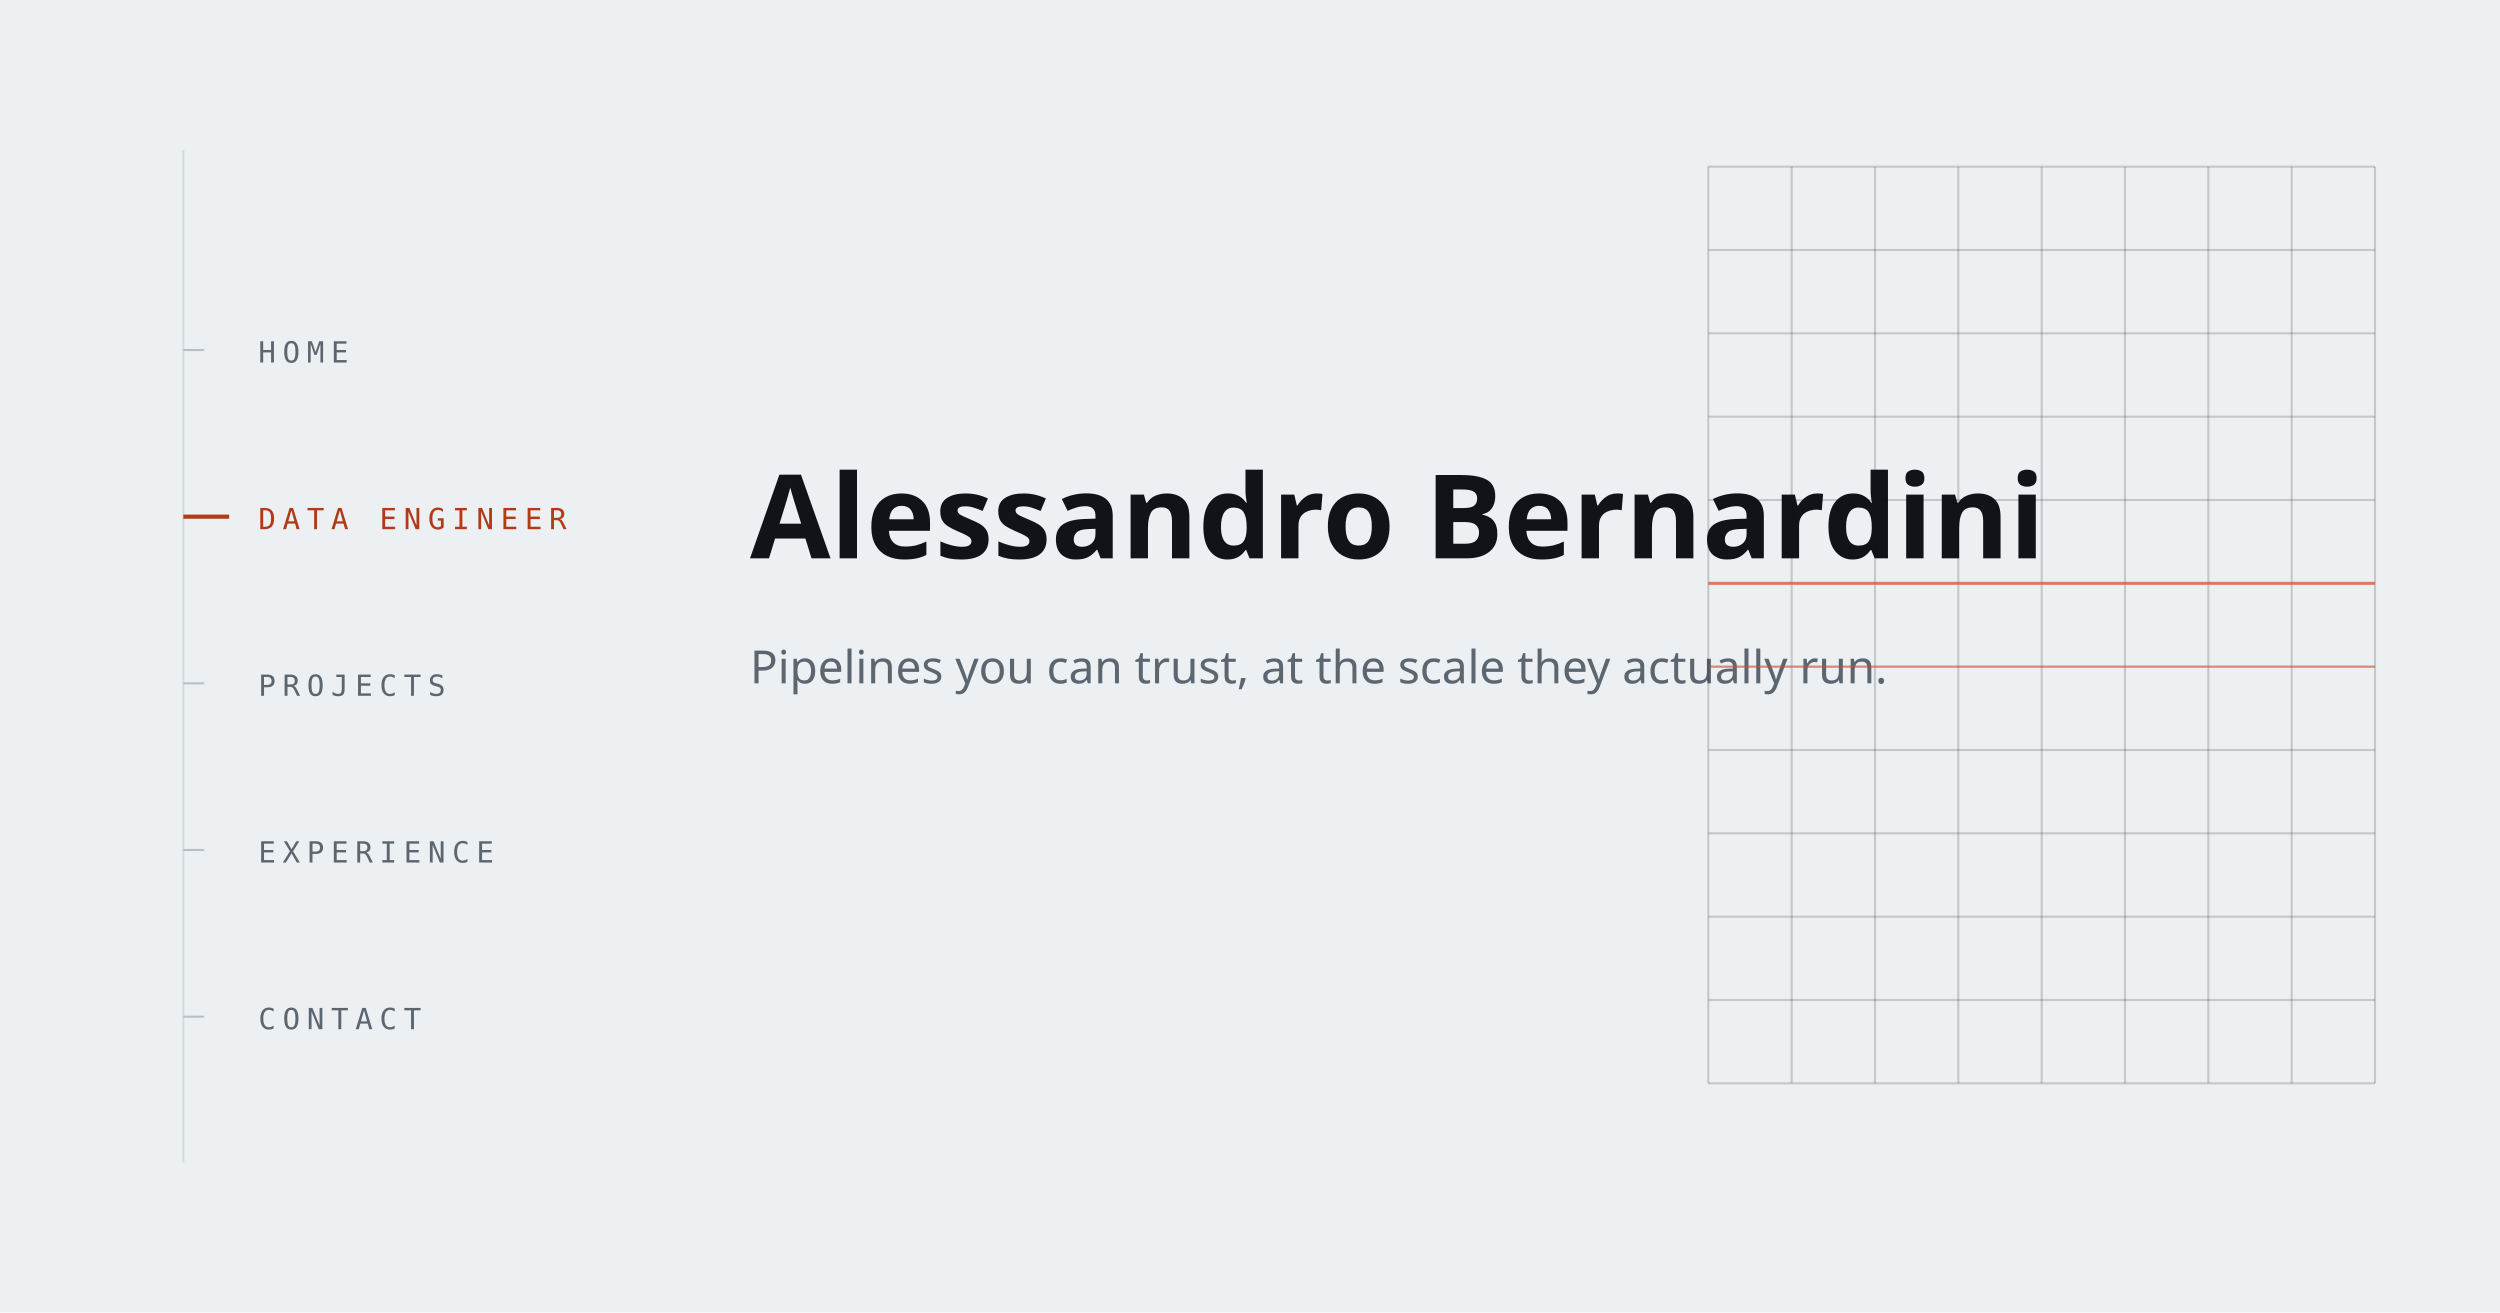
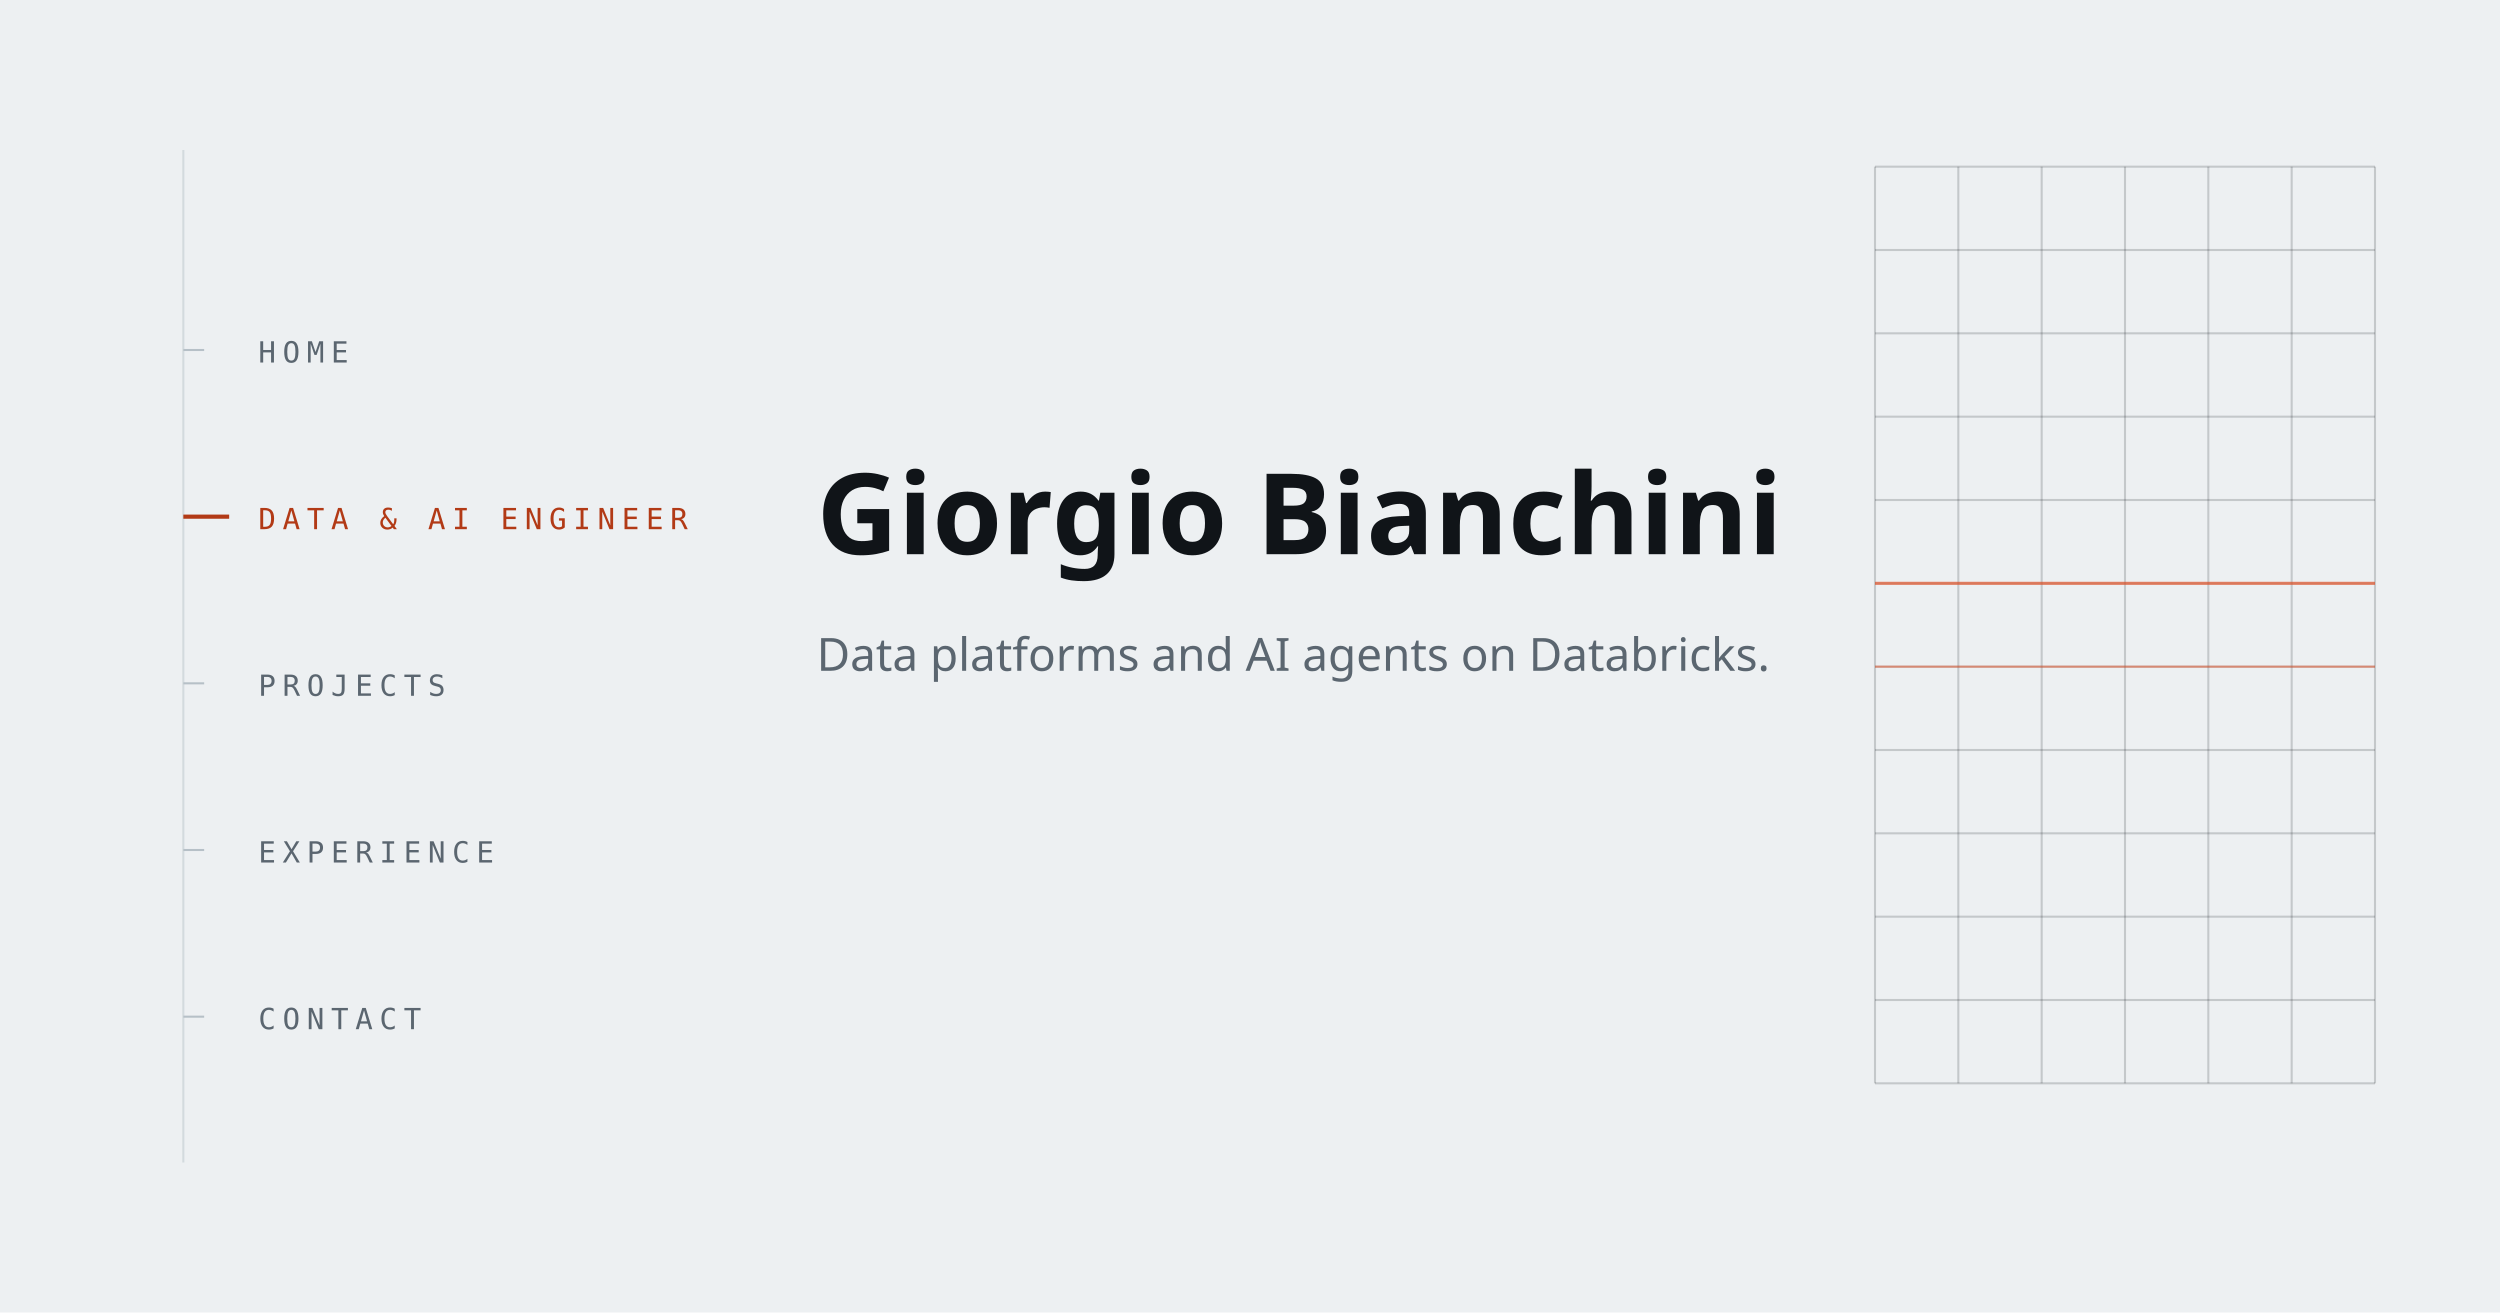
<svg xmlns="http://www.w3.org/2000/svg" viewBox="0 0 1200 630" width="1200" height="630">
  <rect width="1200" height="630" fill="#edf0f2" />
  <path d="M88 72v486" stroke="#d3dade" stroke-width="1" />
  <path d="M88 168h10" stroke="#b6c0c7" stroke-width="1" />
  <path d="M88 248h22" stroke="#b23a16" stroke-width="2" />
  <path d="M88 328h10" stroke="#b6c0c7" stroke-width="1" />
  <path d="M88 408h10" stroke="#b6c0c7" stroke-width="1" />
  <path d="M88 488h10" stroke="#b6c0c7" stroke-width="1" />
  <text x="124" y="174" fill="#5b6670" font-family="ui-monospace, 'IBM Plex Mono', monospace" font-size="14" letter-spacing="3.2">HOME</text>
-   <text x="124" y="254" fill="#b23a16" font-family="ui-monospace, 'IBM Plex Mono', monospace" font-size="14" letter-spacing="3.2">DATA ENGINEER</text>
+   <text x="124" y="254" fill="#b23a16" font-family="ui-monospace, 'IBM Plex Mono', monospace" font-size="14" letter-spacing="3.2">DATA &amp; AI ENGINEER</text>
  <text x="124" y="334" fill="#5b6670" font-family="ui-monospace, 'IBM Plex Mono', monospace" font-size="14" letter-spacing="3.2">PROJECTS</text>
  <text x="124" y="414" fill="#5b6670" font-family="ui-monospace, 'IBM Plex Mono', monospace" font-size="14" letter-spacing="3.2">EXPERIENCE</text>
  <text x="124" y="494" fill="#5b6670" font-family="ui-monospace, 'IBM Plex Mono', monospace" font-size="14" letter-spacing="3.2">CONTACT</text>
-   <text x="360" y="268" fill="#101418" font-family="ui-sans-serif, system-ui, sans-serif" font-size="56" font-weight="700">Alessandro Bernardini</text>
-   <text x="360" y="328" fill="#5b6670" font-family="ui-sans-serif, system-ui, sans-serif" font-size="22">Pipelines you can trust, at the scale they actually run.</text>
+   <text x="392" y="266" fill="#101418" font-family="ui-sans-serif, system-ui, sans-serif" font-size="54" font-weight="700">Giorgio Bianchini</text>
+   <text x="392" y="322" fill="#5b6670" font-family="ui-sans-serif, system-ui, sans-serif" font-size="22">Data platforms and AI agents on Databricks.</text>
  <g fill="none" stroke="#101418" stroke-opacity="0.18" stroke-width="1">
-     <path d="M820 80h320M820 120h320M820 160h320M820 200h320M820 240h320M820 280h320M820 320h320M820 360h320M820 400h320M820 440h320M820 480h320M820 520h320" />
-     <path d="M820 80v440M860 80v440M900 80v440M940 80v440M980 80v440M1020 80v440M1060 80v440M1100 80v440M1140 80v440" />
+     <path d="M900 80h240M900 120h240M900 160h240M900 200h240M900 240h240M900 280h240M900 320h240M900 360h240M900 400h240M900 440h240M900 480h240M900 520h240" />
+     <path d="M900 80v440M940 80v440M980 80v440M1020 80v440M1060 80v440M1100 80v440M1140 80v440" />
  </g>
-   <path d="M820 280h320" stroke="#e4572e" stroke-opacity="0.7" stroke-width="1.5" />
-   <path d="M820 320h320" stroke="#e4572e" stroke-opacity="0.55" stroke-width="1" />
+   <path d="M900 280h240" stroke="#e4572e" stroke-opacity="0.7" stroke-width="1.5" />
+   <path d="M900 320h240" stroke="#e4572e" stroke-opacity="0.55" stroke-width="1" />
</svg>
